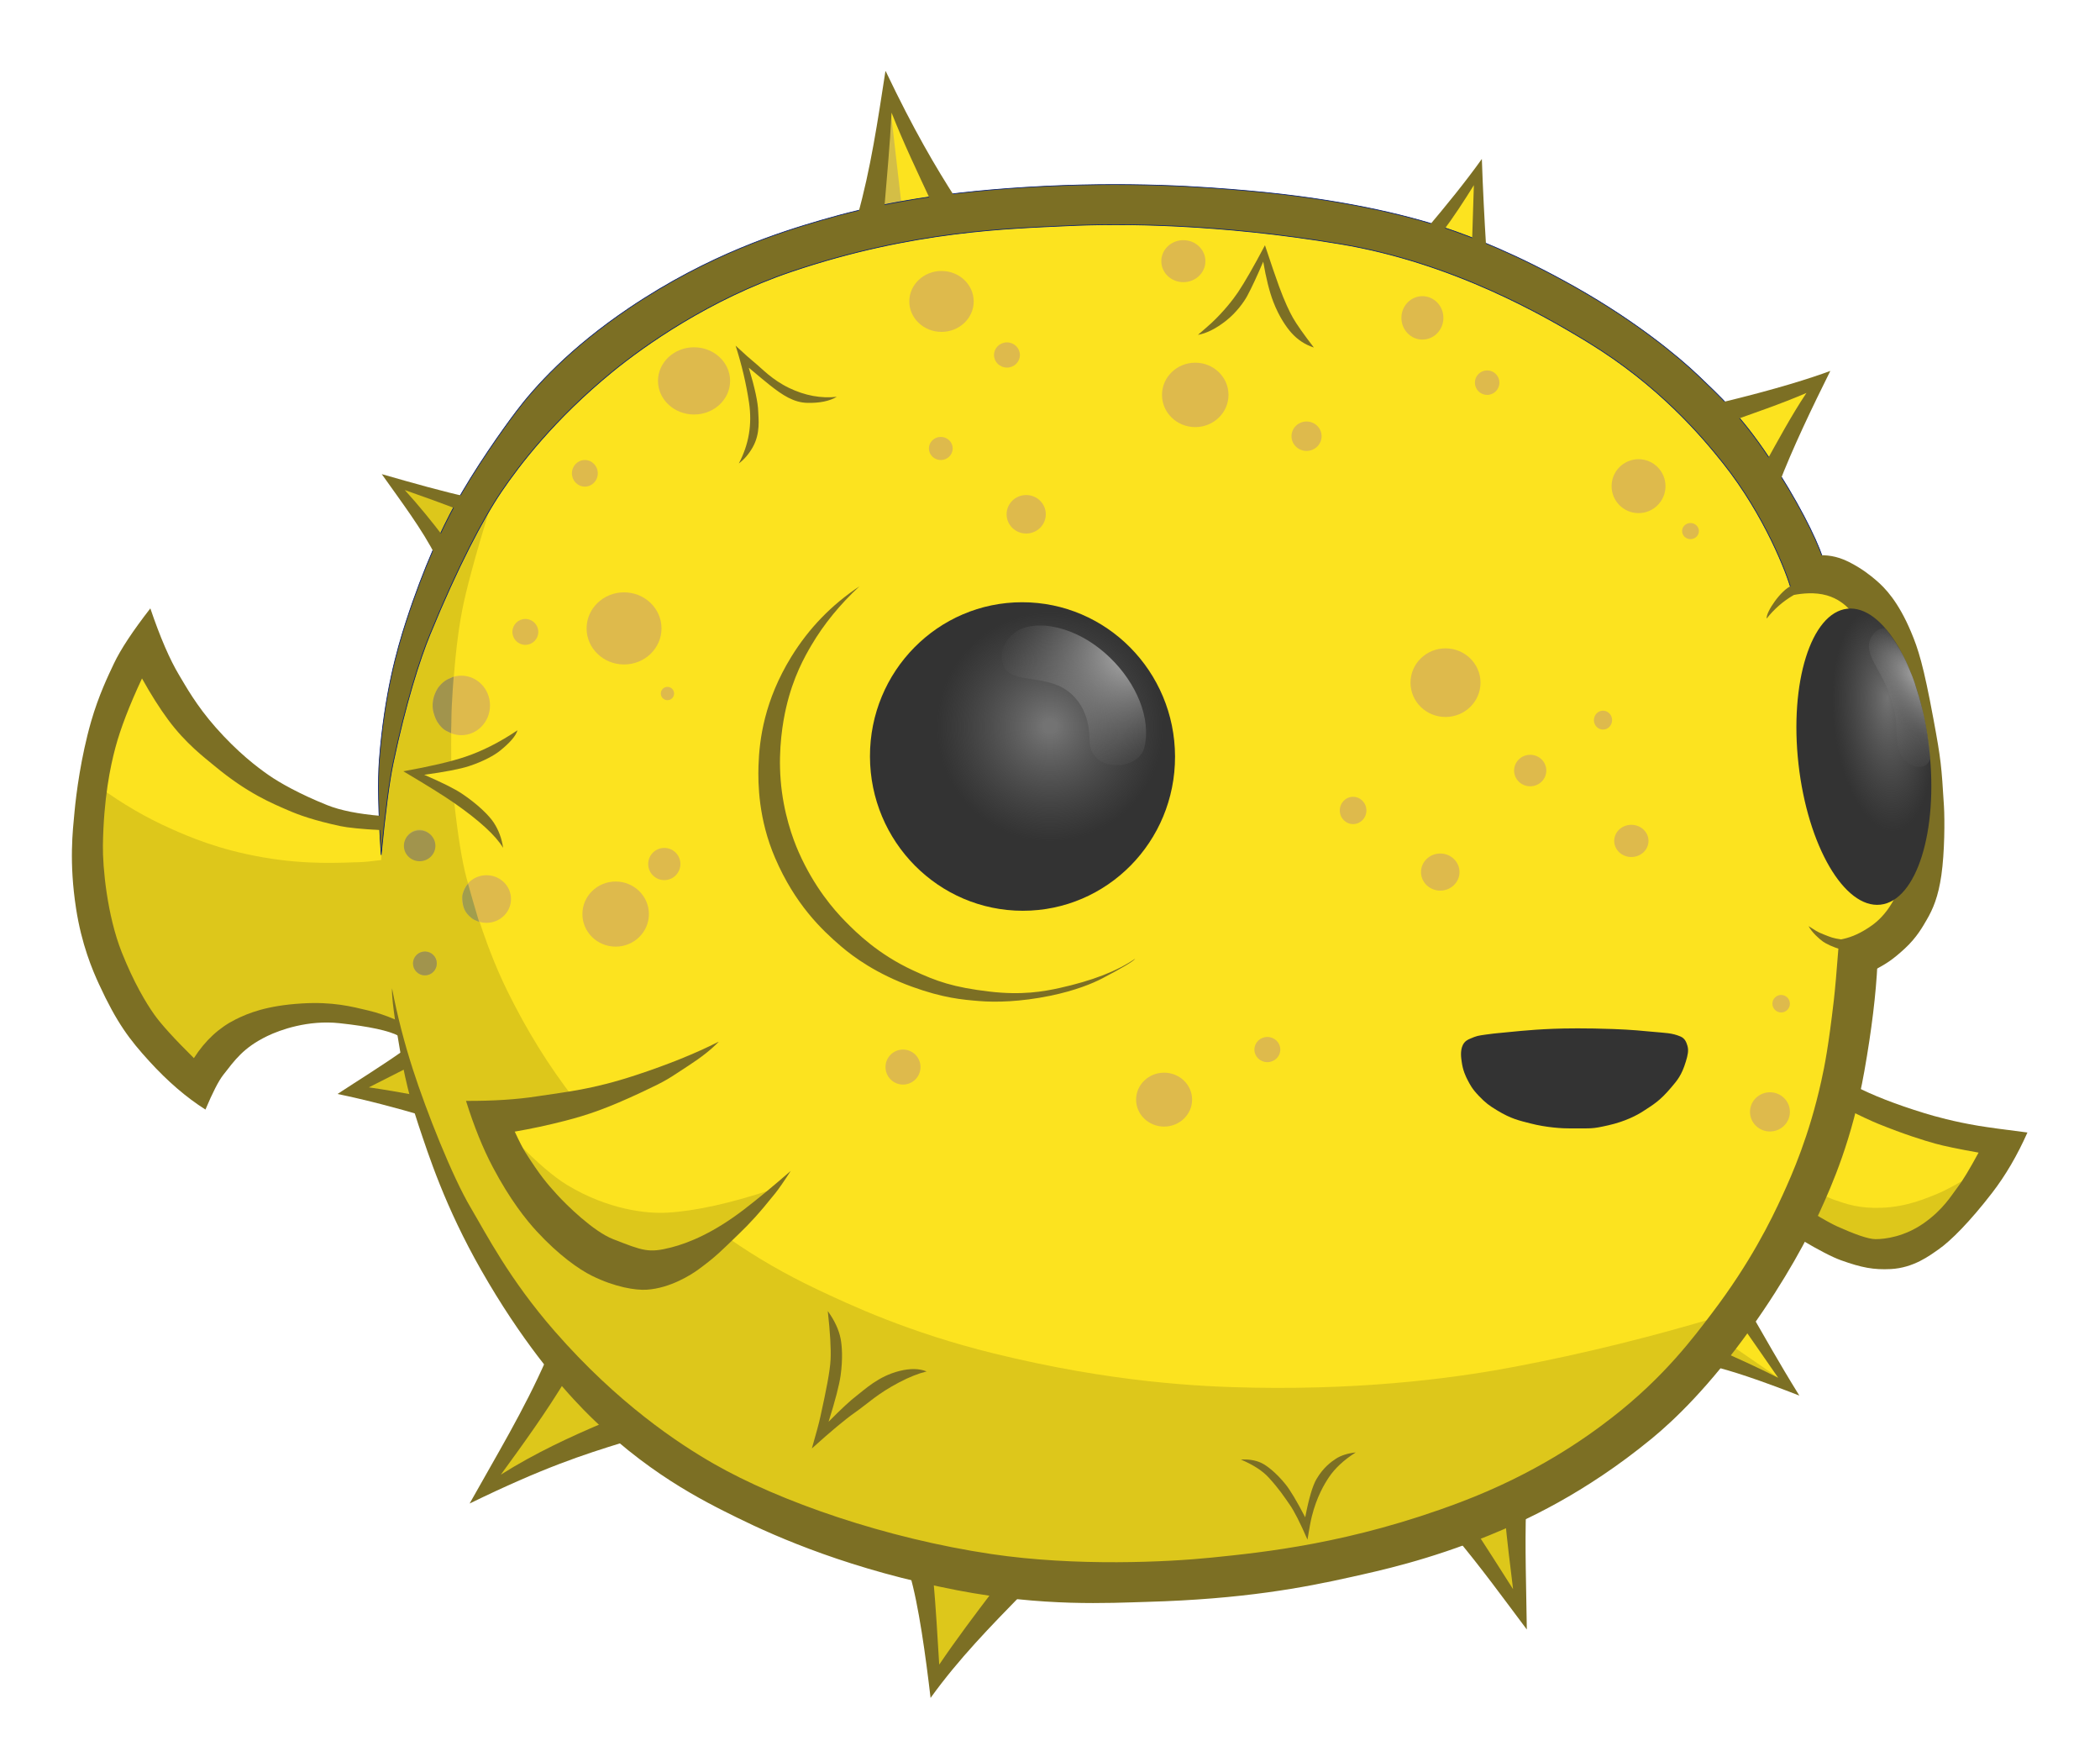
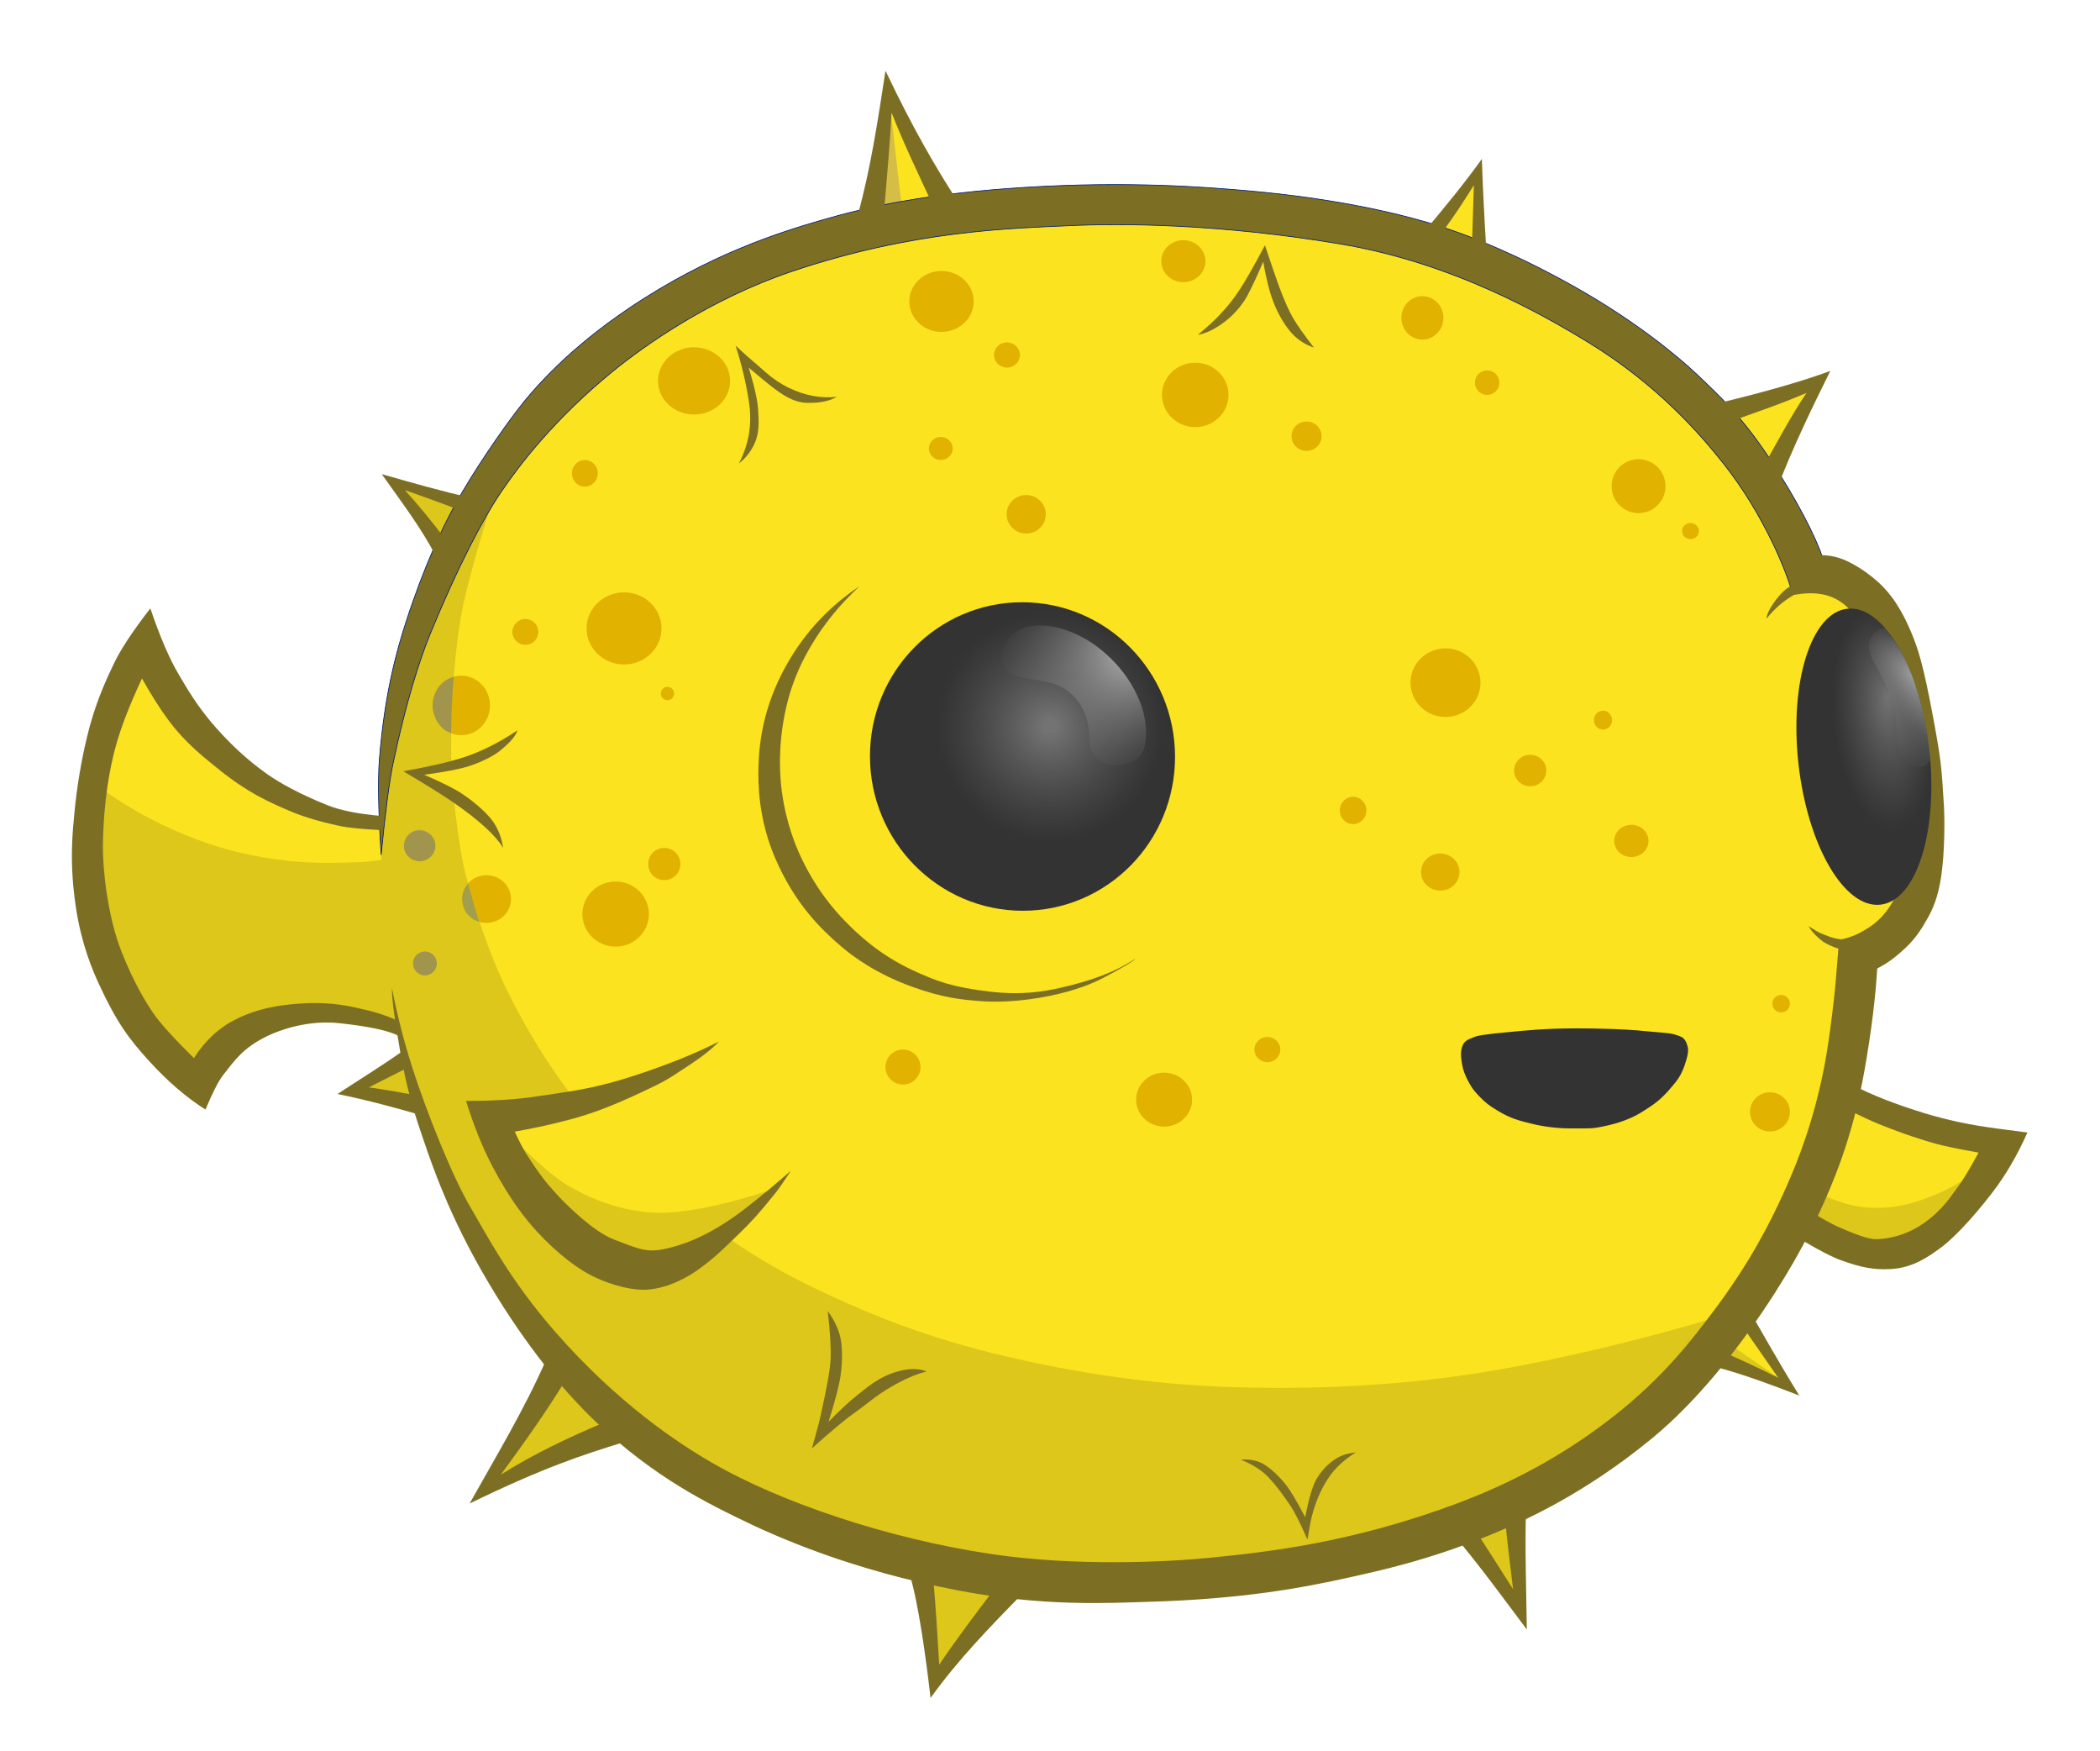
<svg xmlns="http://www.w3.org/2000/svg" width="720pt" height="600pt" viewBox="0 0 720 600" version="1.1" id="svg498">
  <defs id="defs415">
    <radialGradient id="gradient0" gradientUnits="objectBoundingBox" cx="0.59" cy="0.404" fx="0.59" fy="0.402" r="0.454" spreadMethod="pad">
      <stop stop-color="#737373" offset="0.046" stop-opacity="1" id="stop390" />
      <stop stop-color="#5c5c5c" offset="0.816" stop-opacity="0" id="stop392" />
    </radialGradient>
    <radialGradient id="gradient1" gradientUnits="objectBoundingBox" cx="0.66" cy="0.403" fx="0.729" fy="0.311" r="0.459" spreadMethod="pad">
      <stop stop-color="#737373" offset="0" stop-opacity="1" id="stop395" />
      <stop stop-color="#5c5c5c" offset="0.816" stop-opacity="0" id="stop397" />
    </radialGradient>
    <radialGradient id="gradient2" gradientUnits="objectBoundingBox" cx="0.744" cy="0.295" fx="0.919" fy="0.18" r="1.016" spreadMethod="pad">
      <stop stop-color="#b7b7b7" offset="0" stop-opacity="1" id="stop400" />
      <stop stop-color="#5c5c5c" offset="0.837" stop-opacity="0" id="stop402" />
    </radialGradient>
    <radialGradient id="gradient3" gradientUnits="objectBoundingBox" cx="0.522" cy="0.176" fx="0.441" fy="0.128" r="1.197" spreadMethod="pad">
      <stop stop-color="#b7b7b7" offset="0" stop-opacity="1" id="stop405" />
      <stop stop-color="#5c5c5c" offset="0.479" stop-opacity="0" id="stop407" />
    </radialGradient>
    <radialGradient id="gradient4" gradientUnits="objectBoundingBox" cx="0.643" cy="0.69" fx="0.956" fy="-0.361" r="1.098" spreadMethod="pad">
      <stop stop-color="#b7b7b7" offset="0" stop-opacity="1" id="stop410" />
      <stop stop-color="#5c5c5c" offset="0.691" stop-opacity="0" id="stop412" />
    </radialGradient>
  </defs>
  <path id="shape0" transform="translate(29.43652, 34.65913)" fill="#d6cb5b" fill-rule="evenodd" d="M601.816 338.685L630.678 352.49L657.412 357.505L633.652 388.891L609.203 395.568L586.038 385.792L566.786 413.408L583.409 439.835L558.083 430.228L507.965 470.686L488.901 482.716L491.656 514.553L471.59 490.746L382.842 508.785L316.696 508.222L291.339 540.058L285.704 503.038L216.021 475.229L182.932 455L139.137 473.99L161.551 432.884L132.323 387.048L112.727 343.097L93.694 339.237L109.033 328.587L109.158 324.481L106.654 316.339L77.134 312.282L49.523 321.579L38.849 334.257L17.593 312.873L0 274.331L3.162 225.77L13.743 196.61L22.163 186.017L37.534 214.303L54.877 230.588L77.478 242.618L101.739 247.802L104.024 226.08L112.79 180.72L123.715 154.456L105.903 130.818L132.417 139.552L164.723 100.052L213.057 58.918L281.27 43.479L268.779 37.499L275.197 0L295.763 35.809L360.689 34.541L462.49 45.36L477.078 24.061L478.143 51.953L514.8 72.238L558.991 107.413L594.616 96.791L578.275 125.275L591.391 162.436L617.823 176.04L632.035 232.05L626.212 275.635L607.064 296.064L601.816 338.685" style="fill:#fce31f;fill-opacity:1" />
  <path id="path418" d="M105.918 0L128.739 6.719L135.83 8.325C130.913 24.466 127.798 36.012 126.484 42.964C124.955 51.057 123.293 64.092 122.836 83.299C122.775 85.822 122.771 90.145 122.823 96.27L111.177 97.58L123.732 107.503C125.068 119.724 126.52 128.721 128.089 134.493C133.196 153.286 138.06 164.934 141.99 172.943C148.672 186.558 156.332 198.913 164.97 210.009L136.957 215.089L145.31 224.807C152.262 231.913 158.021 236.843 162.587 239.599C176.565 248.032 189.801 249.447 196.72 249.062C206.499 248.519 218.674 245.822 233.244 240.974L218.321 258.099C227.478 264.464 237.35 270.162 247.938 275.192C259.523 280.697 279.81 290.176 308.759 297.292C349.47 307.299 379.629 308.71 397.663 309.036C439.511 309.792 470.157 305.157 487.769 301.809C510.879 297.415 534.357 291.631 558.204 284.457L537.621 319.905L487.377 348.558L489.162 383.973L468.454 355.193L421.873 370.252L345.569 376.338L311.995 374.816L290.536 407.695L282.224 370.928L228.694 350.347L182.254 320.215L137.223 342.74L159.01 301.451L137.066 266.965L110.723 211.688L89.828 206.743L107.437 196.22L104.76 184.852L82.925 180.795L48.788 187.303L35.593 203.447L10.988 174.963L0 133.39L2.333 103.286C10.123 108.963 18.238 113.679 26.679 117.434C32.847 120.179 42.976 124.63 58.526 127.305C73.487 129.879 84.991 129.076 91.51 128.906C93.014 128.866 95.442 128.626 98.793 128.185L99.219 113.717L104.917 67.001L120.318 21.57L105.918 0" fill-rule="evenodd" fill="#b2b34f" transform="translate(31.89913, 166.6096)" style="fill:#000000;fill-opacity:0.122" />
  <path id="shape1" transform="translate(618.0887, 401.9371)" fill="#b2b34f" fill-rule="evenodd" d="M59.478 0.014C53.33 3.745 48.835 6.18 45.994 7.318C42.519 8.711 35.828 11.704 27.196 12.051C19.296 12.369 14.875 10.736 10.863 9.347C9.737 8.957 7.856 8.123 5.22 6.846L0 17.151L19.284 28.273L44.178 22.433L59.76 6.128L59.619 0L59.478 0.014" style="fill:#000000;fill-opacity:0.122" />
  <path id="shape2" transform="translate(589.4165, 462.0592)" fill="#b2b34f" fill-rule="evenodd" d="M5.502 0L22.242 11.523L11.481 9.051L0 3.374L5.502 0" style="fill:#000000;fill-opacity:0.122" />
  <path id="shape3" transform="translate(297.5843, 35.0567)" fill="#b2b34f" fill-rule="evenodd" d="M7.466 0L12.115 40.387L0 40.542L7.466 0" style="fill:#d4be46;fill-opacity:1" />
  <ellipse id="shape26" transform="translate(138.72, 284.4)" rx="5.04" ry="5.16" cx="5.04" cy="5.16" fill="#bfb34f" fill-rule="evenodd" />
  <ellipse id="shape27" transform="translate(141.6, 326.16)" rx="4.08" ry="4.08" cx="4.08" cy="4.08" fill="#bfb34f" fill-rule="evenodd" />
-   <g id="g1363">
-     <ellipse style="fill:#deba4c;fill-opacity:1" fill-rule="evenodd" fill="#bfb34f" cy="9.24" cx="9.24" ry="9.24" rx="9.24" transform="translate(552.5464, 157.402)" id="shape01" />
-     <ellipse style="fill:#deba4c;fill-opacity:1" fill-rule="evenodd" fill="#bfb34f" cy="2.76" cx="2.88" ry="2.76" rx="2.88" transform="translate(576.72, 179.28)" id="shape11" />
-     <ellipse style="fill:#deba4c;fill-opacity:1" fill-rule="evenodd" fill="#bfb34f" cy="11.76" cx="12" ry="11.76" rx="12" transform="translate(483.6, 222.24)" id="shape21" />
-     <ellipse style="fill:#deba4c;fill-opacity:1" fill-rule="evenodd" fill="#bfb34f" cy="3.24" cx="3.12" ry="3.24" rx="3.12" transform="translate(546.48, 243.6)" id="shape31" />
-     <ellipse style="fill:#deba4c;fill-opacity:1" fill-rule="evenodd" fill="#bfb34f" cy="5.4" cx="5.52" ry="5.4" rx="5.52" transform="translate(519.12, 258.72)" id="shape4" />
-     <ellipse style="fill:#deba4c;fill-opacity:1" fill-rule="evenodd" fill="#bfb34f" cy="5.52" cx="5.88" ry="5.52" rx="5.88" transform="translate(553.44, 282.72)" id="shape5" />
-     <ellipse style="fill:#deba4c;fill-opacity:1" fill-rule="evenodd" fill="#bfb34f" cy="6.36" cx="6.6" ry="6.36" rx="6.6" transform="translate(487.2, 292.56)" id="shape6" />
-     <ellipse style="fill:#deba4c;fill-opacity:1" fill-rule="evenodd" fill="#bfb34f" cy="4.68" cx="4.56" ry="4.68" rx="4.56" transform="translate(459.36, 273.12)" id="shape7" />
-     <ellipse style="fill:#deba4c;fill-opacity:1" fill-rule="evenodd" fill="#bfb34f" cy="5.04" cx="5.16" ry="5.04" rx="5.16" transform="translate(442.8, 144.48)" id="shape8" />
-     <ellipse style="fill:#deba4c;fill-opacity:1" fill-rule="evenodd" fill="#bfb34f" cy="7.44" cx="7.2" ry="7.44" rx="7.2" transform="translate(480.48, 101.52)" id="shape9" />
-     <ellipse style="fill:#deba4c;fill-opacity:1" fill-rule="evenodd" fill="#bfb34f" cy="4.2" cx="4.2" ry="4.2" rx="4.2" transform="translate(505.68, 126.96)" id="shape10" />
-     <ellipse style="fill:#deba4c;fill-opacity:1" fill-rule="evenodd" fill="#bfb34f" cy="11.04" cx="11.4" ry="11.04" rx="11.4" transform="translate(398.4, 124.32)" id="ellipse434" />
-     <ellipse style="fill:#deba4c;fill-opacity:1" fill-rule="evenodd" fill="#bfb34f" cy="7.2" cx="7.56" ry="7.2" rx="7.56" transform="translate(398.16, 82.32)" id="shape12" />
-     <ellipse style="fill:#deba4c;fill-opacity:1" fill-rule="evenodd" fill="#bfb34f" cy="10.44" cx="11.04" ry="10.44" rx="11.04" transform="translate(311.76, 92.88)" id="shape13" />
-     <ellipse style="fill:#deba4c;fill-opacity:1" fill-rule="evenodd" fill="#bfb34f" cy="4.32" cx="4.44" ry="4.32" rx="4.44" transform="translate(340.8, 117.36)" id="shape14" />
-     <ellipse style="fill:#deba4c;fill-opacity:1" fill-rule="evenodd" fill="#bfb34f" cy="3.96" cx="4.08" ry="3.96" rx="4.08" transform="translate(318.48, 149.76)" id="shape15" />
-     <ellipse style="fill:#deba4c;fill-opacity:1" fill-rule="evenodd" fill="#bfb34f" cy="6.6" cx="6.72" ry="6.6" rx="6.72" transform="translate(345.12, 169.68)" id="shape16" />
-     <ellipse style="fill:#deba4c;fill-opacity:1" fill-rule="evenodd" fill="#bfb34f" cy="11.52" cx="12.36" ry="11.52" rx="12.36" transform="translate(225.6, 119.04)" id="shape17" />
-     <ellipse style="fill:#deba4c;fill-opacity:1" fill-rule="evenodd" fill="#bfb34f" cy="4.56" cx="4.44" ry="4.56" rx="4.44" transform="translate(196.08, 157.68)" id="shape18" />
-     <ellipse style="fill:#deba4c;fill-opacity:1" fill-rule="evenodd" fill="#bfb34f" cy="12.36" cx="12.84" ry="12.36" rx="12.84" transform="translate(201.12, 203.04)" id="shape19" />
-     <circle style="fill:#deba4c;fill-opacity:1" fill-rule="evenodd" fill="#bfb34f" cy="2.28" cx="2.28" r="2.28" transform="translate(226.56, 235.44)" id="shape20" />
-     <circle style="fill:#deba4c;fill-opacity:1" fill-rule="evenodd" fill="#bfb34f" cy="4.44" cx="4.44" r="4.44" transform="translate(175.68, 212.16)" id="circle445" />
-     <ellipse style="fill:#deba4c;fill-opacity:1" fill-rule="evenodd" fill="#bfb34f" cy="10.2" cx="9.84" ry="10.2" rx="9.84" transform="translate(148.32, 231.6)" id="shape22" />
-     <ellipse style="fill:#deba4c;fill-opacity:1" fill-rule="evenodd" fill="#bfb34f" cy="8.16" cx="8.4" ry="8.16" rx="8.4" transform="translate(158.4, 300)" id="shape23" />
-     <ellipse style="fill:#deba4c;fill-opacity:1" fill-rule="evenodd" fill="#bfb34f" cy="11.16" cx="11.4" ry="11.16" rx="11.4" transform="translate(199.68, 302.16)" id="shape24" />
-     <ellipse style="fill:#deba4c;fill-opacity:1" fill-rule="evenodd" fill="#bfb34f" cy="5.52" cx="5.52" ry="5.52" rx="5.52" transform="translate(222.24, 290.64)" id="shape25" />
-     <circle style="fill:#deba4c;fill-opacity:1" fill-rule="evenodd" fill="#bfb34f" cy="6" cx="6" r="6" transform="translate(303.6, 359.76)" id="shape28" />
-     <ellipse style="fill:#deba4c;fill-opacity:1" fill-rule="evenodd" fill="#bfb34f" cy="9.24" cx="9.6" ry="9.24" rx="9.6" transform="translate(389.52, 367.68)" id="shape29" />
-     <ellipse style="fill:#deba4c;fill-opacity:1" fill-rule="evenodd" fill="#bfb34f" cy="4.32" cx="4.44" ry="4.32" rx="4.44" transform="translate(430.08, 355.44)" id="shape30" />
-     <circle style="fill:#deba4c;fill-opacity:1" fill-rule="evenodd" fill="#bfb34f" cy="3" cx="3" r="3" transform="translate(607.68, 341.04)" id="circle456" />
-     <ellipse style="fill:#deba4c;fill-opacity:1" fill-rule="evenodd" fill="#bfb34f" cy="6.72" cx="6.84" ry="6.72" rx="6.84" transform="translate(600, 374.4)" id="shape32" />
+   <g id="g1363" style="fill:#e1b200;fill-opacity:1">
+     <ellipse style="fill:#e1b200;fill-opacity:1" fill-rule="evenodd" fill="#bfb34f" cy="9.24" cx="9.24" ry="9.24" rx="9.24" transform="translate(552.5464, 157.402)" id="shape01" />
+     <ellipse style="fill:#e1b200;fill-opacity:1" fill-rule="evenodd" fill="#bfb34f" cy="2.76" cx="2.88" ry="2.76" rx="2.88" transform="translate(576.72, 179.28)" id="shape11" />
+     <ellipse style="fill:#e1b200;fill-opacity:1" fill-rule="evenodd" fill="#bfb34f" cy="11.76" cx="12" ry="11.76" rx="12" transform="translate(483.6, 222.24)" id="shape21" />
+     <ellipse style="fill:#e1b200;fill-opacity:1" fill-rule="evenodd" fill="#bfb34f" cy="3.24" cx="3.12" ry="3.24" rx="3.12" transform="translate(546.48, 243.6)" id="shape31" />
+     <ellipse style="fill:#e1b200;fill-opacity:1" fill-rule="evenodd" fill="#bfb34f" cy="5.4" cx="5.52" ry="5.4" rx="5.52" transform="translate(519.12, 258.72)" id="shape4" />
+     <ellipse style="fill:#e1b200;fill-opacity:1" fill-rule="evenodd" fill="#bfb34f" cy="5.52" cx="5.88" ry="5.52" rx="5.88" transform="translate(553.44, 282.72)" id="shape5" />
+     <ellipse style="fill:#e1b200;fill-opacity:1" fill-rule="evenodd" fill="#bfb34f" cy="6.36" cx="6.6" ry="6.36" rx="6.6" transform="translate(487.2, 292.56)" id="shape6" />
+     <ellipse style="fill:#e1b200;fill-opacity:1" fill-rule="evenodd" fill="#bfb34f" cy="4.68" cx="4.56" ry="4.68" rx="4.56" transform="translate(459.36, 273.12)" id="shape7" />
+     <ellipse style="fill:#e1b200;fill-opacity:1" fill-rule="evenodd" fill="#bfb34f" cy="5.04" cx="5.16" ry="5.04" rx="5.16" transform="translate(442.8, 144.48)" id="shape8" />
+     <ellipse style="fill:#e1b200;fill-opacity:1" fill-rule="evenodd" fill="#bfb34f" cy="7.44" cx="7.2" ry="7.44" rx="7.2" transform="translate(480.48, 101.52)" id="shape9" />
+     <ellipse style="fill:#e1b200;fill-opacity:1" fill-rule="evenodd" fill="#bfb34f" cy="4.2" cx="4.2" ry="4.2" rx="4.2" transform="translate(505.68, 126.96)" id="shape10" />
+     <ellipse style="fill:#e1b200;fill-opacity:1" fill-rule="evenodd" fill="#bfb34f" cy="11.04" cx="11.4" ry="11.04" rx="11.4" transform="translate(398.4, 124.32)" id="ellipse434" />
+     <ellipse style="fill:#e1b200;fill-opacity:1" fill-rule="evenodd" fill="#bfb34f" cy="7.2" cx="7.56" ry="7.2" rx="7.56" transform="translate(398.16, 82.32)" id="shape12" />
+     <ellipse style="fill:#e1b200;fill-opacity:1" fill-rule="evenodd" fill="#bfb34f" cy="10.44" cx="11.04" ry="10.44" rx="11.04" transform="translate(311.76, 92.88)" id="shape13" />
+     <ellipse style="fill:#e1b200;fill-opacity:1" fill-rule="evenodd" fill="#bfb34f" cy="4.32" cx="4.44" ry="4.32" rx="4.44" transform="translate(340.8, 117.36)" id="shape14" />
+     <ellipse style="fill:#e1b200;fill-opacity:1" fill-rule="evenodd" fill="#bfb34f" cy="3.96" cx="4.08" ry="3.96" rx="4.08" transform="translate(318.48, 149.76)" id="shape15" />
+     <ellipse style="fill:#e1b200;fill-opacity:1" fill-rule="evenodd" fill="#bfb34f" cy="6.6" cx="6.72" ry="6.6" rx="6.72" transform="translate(345.12, 169.68)" id="shape16" />
+     <ellipse style="fill:#e1b200;fill-opacity:1" fill-rule="evenodd" fill="#bfb34f" cy="11.52" cx="12.36" ry="11.52" rx="12.36" transform="translate(225.6, 119.04)" id="shape17" />
+     <ellipse style="fill:#e1b200;fill-opacity:1" fill-rule="evenodd" fill="#bfb34f" cy="4.56" cx="4.44" ry="4.56" rx="4.44" transform="translate(196.08, 157.68)" id="shape18" />
+     <ellipse style="fill:#e1b200;fill-opacity:1" fill-rule="evenodd" fill="#bfb34f" cy="12.36" cx="12.84" ry="12.36" rx="12.84" transform="translate(201.12, 203.04)" id="shape19" />
+     <circle style="fill:#e1b200;fill-opacity:1" fill-rule="evenodd" fill="#bfb34f" cy="2.28" cx="2.28" r="2.28" transform="translate(226.56, 235.44)" id="shape20" />
+     <circle style="fill:#e1b200;fill-opacity:1" fill-rule="evenodd" fill="#bfb34f" cy="4.44" cx="4.44" r="4.44" transform="translate(175.68, 212.16)" id="circle445" />
+     <ellipse style="fill:#e1b200;fill-opacity:1" fill-rule="evenodd" fill="#bfb34f" cy="10.2" cx="9.84" ry="10.2" rx="9.84" transform="translate(148.32, 231.6)" id="shape22" />
+     <ellipse style="fill:#e1b200;fill-opacity:1" fill-rule="evenodd" fill="#bfb34f" cy="8.16" cx="8.4" ry="8.16" rx="8.4" transform="translate(158.4, 300)" id="shape23" />
+     <ellipse style="fill:#e1b200;fill-opacity:1" fill-rule="evenodd" fill="#bfb34f" cy="11.16" cx="11.4" ry="11.16" rx="11.4" transform="translate(199.68, 302.16)" id="shape24" />
+     <ellipse style="fill:#e1b200;fill-opacity:1" fill-rule="evenodd" fill="#bfb34f" cy="5.52" cx="5.52" ry="5.52" rx="5.52" transform="translate(222.24, 290.64)" id="shape25" />
+     <circle style="fill:#e1b200;fill-opacity:1" fill-rule="evenodd" fill="#bfb34f" cy="6" cx="6" r="6" transform="translate(303.6, 359.76)" id="shape28" />
+     <ellipse style="fill:#e1b200;fill-opacity:1" fill-rule="evenodd" fill="#bfb34f" cy="9.24" cx="9.6" ry="9.24" rx="9.6" transform="translate(389.52, 367.68)" id="shape29" />
+     <ellipse style="fill:#e1b200;fill-opacity:1" fill-rule="evenodd" fill="#bfb34f" cy="4.32" cx="4.44" ry="4.32" rx="4.44" transform="translate(430.08, 355.44)" id="shape30" />
+     <circle style="fill:#e1b200;fill-opacity:1" fill-rule="evenodd" fill="#bfb34f" cy="3" cx="3" r="3" transform="translate(607.68, 341.04)" id="circle456" />
+     <ellipse style="fill:#e1b200;fill-opacity:1" fill-rule="evenodd" fill="#bfb34f" cy="6.72" cx="6.84" ry="6.72" rx="6.84" transform="translate(600, 374.4)" id="shape32" />
  </g>
  <path id="shape02" transform="translate(158.48, 302.8879)" fill="#a19e4d" fill-rule="evenodd" d="M1.992 0.047C2.763 2.823 3.318 4.777 3.658 5.909C4.094 7.361 4.798 9.759 5.772 13.104C4.564 12.642 3.756 12.246 3.348 11.916C1.784 10.649 1.333 9.908 0.955 9.224C0.001 7.501 -0.118 4.651 0.083 3.832C0.459 2.305 1.092 1.027 1.981 0" />
  <ellipse id="ellipse460" transform="translate(138.48, 284.64)" rx="5.4" ry="5.28" cx="5.4" cy="5.28" fill="#a19e4d" fill-rule="evenodd" style="fill:#a1944d;fill-opacity:1" />
  <ellipse id="ellipse462" transform="translate(141.6, 326.16)" rx="4.08" ry="4.08" cx="4.08" cy="4.08" fill="#a19e4d" fill-rule="evenodd" style="fill:#a1944d;fill-opacity:1" />
  <path id="path464" transform="translate(148.3306, 231.9455)" fill="#a19e4d" fill-rule="evenodd" d="M7.21 0.002C6.967 3.118 6.759 6.351 6.585 9.703C6.417 12.943 6.455 14.858 6.409 16.248C6.389 16.841 6.36 17.881 6.321 19.366C4.999 18.789 4.1 18.29 3.622 17.869C2.974 17.297 1.788 16.137 0.997 14.267C0.626 13.389 -0.115 11.532 0.015 9.332C0.156 6.963 1.02 5.225 1.538 4.34C2.445 2.792 3.61 1.901 4.236 1.447C4.754 1.071 5.733 0.589 7.174 0" style="fill:#a1944d;fill-opacity:1" />
  <g id="g1330">
    <g id="g1817">
      <path id="shape03" transform="translate(129.7651, 63.2621)" fill="#566234" fill-rule="evenodd" stroke="#001974" stroke-width="0.24" stroke-linecap="square" stroke-linejoin="bevel" d="M0.915 229.662C-0.039 215.031 -0.247 204.227 0.291 197.249C2.052 174.439 6.359 159.395 9.448 149.873C15.682 130.658 21.944 117.682 26.026 110.181C32.967 97.428 42.779 83.713 47.235 77.811C53.634 69.336 65.572 56.062 85.988 42.324C113.549 23.777 138.059 16.241 151.852 12.221C167.502 7.658 188.336 2.995 221.968 0.94C257.145 -1.209 283.238 0.818 298.28 2.147C330.063 4.955 352.483 10.493 365.428 14.781C374.721 17.859 390.521 23.964 410.571 35.31C431.082 46.916 445.589 58.893 452.567 65.568C459.594 72.29 467.122 79.147 476.595 93.374C486.538 108.308 492.748 120.849 495.093 127.713C494.575 134.038 486.13 138.832 484.324 138.652C483.009 133.711 475.443 113.594 461.021 95.474C453.53 86.062 438.903 68.827 414.834 54.121C399.354 44.663 368.292 26.806 329.814 20.372C287.928 13.368 254.525 13.248 236.128 14.128C217.13 15.036 183.414 15.676 141.589 29.824C113.325 39.385 90.884 55.403 80.188 64.144C60.193 80.484 48.235 96.256 42.132 105.25C35.958 114.347 27.186 130.929 17.634 154.261C14.167 162.731 9.41 177.468 5.011 198.355C3.707 204.543 2.346 214.983 0.927 229.674" style="fill:#7c6f24;fill-opacity:1" />
      <path id="path467" transform="translate(605.7014, 190.3219)" fill="#566234" fill-rule="evenodd" d="M8.547 10.455C4.995 11.817 -0.286 19.461 0.012 21.706C2.46 18.585 5.546 15.79 9.346 13.611C12.165 13.078 16.538 12.584 20.635 13.753C24.404 14.829 26.904 16.98 28.202 18.368C31.511 21.907 37.477 28.961 40.838 39.757C50.781 71.694 48.688 98.671 45.751 112.487C45.349 114.373 44.008 118.12 41.219 121.819C38.719 125.135 36.297 126.786 34.816 127.749C30.948 130.265 28.054 131.169 25.525 131.678C22.691 131.267 22.045 130.947 19.646 130.005C17.087 128.999 16.945 128.721 14.375 127.124C15.559 129.346 18.173 131.619 19.348 132.445C20.316 133.126 22.832 134.428 25.574 135.091C28.203 136.284 31.469 142.395 37.275 142.031C41.223 139.879 43.278 138.583 47.352 134.833C51.566 130.953 53.614 127.12 54.85 125.019C57.058 121.265 58.856 117.004 59.912 109.678C61.042 101.83 61.084 90.706 60.797 85.997C59.952 72.118 59.78 70.114 57.202 56.186C53.746 37.518 51.959 32.092 49.532 26.322C45.114 15.814 40.577 11.164 37.45 8.51C35.694 7.021 32.786 4.605 28.179 2.283C23.841 0.098 20.222 -0.103 17.684 0.033C12.303 1.725 10.278 8.151 8.469 10.456" style="fill:#7c6f24;fill-opacity:1" />
      <path id="path469" transform="translate(134.3913, 324.6042)" fill="#566234" fill-rule="evenodd" d="M495.958 0C495.305 8.579 494.766 14.683 494.343 18.312C492.518 33.983 491.259 40.499 490.052 45.94C485.864 64.817 480.15 77.7 476.706 85.224C472.826 93.7 465.741 108.178 452.581 125.487C446.605 133.347 436.403 147.248 418.305 161.287C409.005 168.502 392.03 180.564 366.317 190.301C328.583 204.589 298.351 207.516 281.08 209.287C266.141 210.82 234.542 212.396 205.536 208.082C169.361 202.703 132.976 190.125 110.293 177.112C98.191 170.169 77.433 156.479 55.824 131.745C40.124 113.774 32.251 98.213 27.061 89.475C20.601 78.6 11.834 56.384 7.183 42C4.206 32.793 1.817 23.511 0.017 14.152C-0.14 17.06 0.81 24.38 2.867 36.111C4.971 48.121 7.465 56.176 9.079 60.986C12.516 71.227 18.15 88.951 30.596 110.777C44.216 134.664 57.407 150.137 65.586 158.503C86.642 180.043 106.862 189.933 118.249 195.553C132.364 202.518 157.631 213.526 193.785 220.489C223.43 226.199 245.902 224.834 258.89 224.47C291.74 223.549 312.538 219.614 329.01 215.919C338.335 213.827 355.168 210.251 376.185 201.672C388.116 196.803 408.685 187.552 431.833 168.573C439.73 162.099 451.709 150.602 465.666 131.104C478.042 113.816 485.784 98.963 489.53 90.761C493.71 81.612 500.681 65.902 504.823 42.529C507.318 28.445 508.816 16.117 509.315 5.546L495.958 0" style="fill:#7c6f24;fill-opacity:1" />
      <path id="shape33" transform="translate(617.5148, 372.1923)" fill="#566234" fill-rule="evenodd" d="M18.426 0.076C24.481 3.243 32.452 6.346 42.338 9.384C45.768 10.439 52.51 12.321 60.826 13.696C64.109 14.239 69.702 15.005 77.605 15.997C74.126 23.831 70.098 30.716 65.52 36.653C57.921 46.508 51.349 53.139 47.027 56.135C44.191 58.1 38.62 62.4 30.757 62.805C24.897 63.107 20.74 62.324 13.676 59.788C10.683 58.714 6.124 56.36 0 52.726L3.6 43.302C7.651 45.751 10.595 47.386 12.431 48.208C18.178 50.782 22.926 52.536 25.507 52.551C28.844 52.571 35.517 51.673 42.031 47.104C48.839 42.33 51.543 37.511 53.606 34.844C55.34 32.604 57.756 28.619 60.854 22.89C53.993 21.67 49.049 20.643 46.023 19.807C42.105 18.726 35.301 16.607 26.504 13.042C24.088 12.062 20.144 10.226 14.671 7.532L18.442 0" style="fill:#7c6f24;fill-opacity:1" />
      <path id="shape41" transform="translate(586.4557, 449.5537)" fill="#566234" fill-rule="evenodd" d="M13.54 0.021C18.649 8.803 23.068 16.879 30.457 28.812C17.11 23.606 6.841 20.135 0 18.595L3.397 13.429C10.178 16.47 16.387 19.245 23.225 22.727C19.132 16.851 15.157 11.062 10.48 4.384L13.578 0" style="fill:#7c6f24;fill-opacity:1" />
      <path id="shape51" transform="translate(498.4992, 517.0307)" fill="#566234" fill-rule="evenodd" d="M24.725 0C24.285 12.905 24.795 27.498 24.983 41.517C17.499 31.57 9.134 19.984 0 9.174L6.829 6.734C11.358 13.65 15.8 20.696 20.271 27.698C19.251 19.419 18.213 11.127 17.476 3.048L24.725 0" style="fill:#7c6f24;fill-opacity:1" />
      <path id="shape61" transform="translate(311.9009, 539.6155)" fill="#566234" fill-rule="evenodd" d="M38.614 6.67C27.819 17.776 16.889 28.854 7.153 42.381C5.523 28.432 3.065 10.329 0 0L8.092 1.578C8.948 11.325 9.526 21.15 10.119 30.97C15.922 22.383 22.296 13.933 28.714 5.494L38.661 6.67" style="fill:#7c6f24;fill-opacity:1" />
      <path id="shape71" transform="translate(161.0101, 465.9689)" fill="#566234" fill-rule="evenodd" d="M26.286 0C18.811 17.128 8.927 33.425 0 49.397C25.354 37.021 39.261 32.553 52.672 28.429L45.322 21.954C34.721 26.455 22.453 32.078 10.714 39.495C18.699 28.532 26.251 18.112 33.384 6.276L26.574 0.11" style="fill:#7c6f24;fill-opacity:1" />
      <path id="shape81" transform="translate(115.7208, 360.1072)" fill="#566234" fill-rule="evenodd" d="M22.556 0.01C15.037 5.325 7.552 9.912 0 14.876C10.161 16.972 20.613 19.777 29.241 22.323L26.662 15.274C21.35 14.277 16.043 13.37 10.73 12.61L23.785 5.996L22.567 0" style="fill:#7c6f24;fill-opacity:1" />
      <path id="shape91" transform="translate(24.64876, 208.5346)" fill="#566234" fill-rule="evenodd" d="M112.141 146.59C108.76 144.759 101.962 143.291 91.747 142.186C80.963 141.02 71.347 144.486 66.992 146.595C58.695 150.612 55.786 154.964 51.901 159.906C50.313 161.927 48.276 165.889 45.791 171.792C39.244 167.648 32.822 162.121 26.523 155.212C19.824 147.862 15.43 142.149 9.281 128.803C7.039 123.936 3.326 115.197 1.429 102.871C-1.023 86.946 0.293 76.238 0.906 69.683C1.481 63.528 3.08 50.998 6.584 38.798C9.185 29.749 12.55 22.844 14.391 18.947C16.683 14.095 20.851 7.779 26.897 0C30.253 9.9 33.556 17.547 36.805 22.944C39.043 26.66 42.624 33.23 49.319 40.814C56.897 49.4 63.527 54.419 67.548 57.21C71.173 59.725 78.002 63.615 87.519 67.435C92.054 69.255 98.254 70.491 106.12 71.144L106.071 76.02C99.274 75.642 94.586 75.176 92.007 74.622C83.051 72.698 77.799 70.81 74.231 69.254C68.785 66.879 60.343 63.517 48.891 53.993C45.549 51.214 39.083 46.391 33.009 38.187C30.099 34.257 27.107 29.534 24.033 24.018C19.693 33.307 16.651 41.22 14.907 47.754C13.189 54.191 10.874 65.112 10.635 81.26C10.526 88.644 12.069 105.255 17.104 117.907C21.218 128.244 25.409 135.208 28.165 139.118C30.553 142.507 35.109 147.521 41.832 154.161C45.678 148.13 50.476 143.69 56.226 140.842C60.308 138.821 66.677 136.139 78.92 135.413C89.411 134.79 95.728 136.431 101.725 137.858C104.599 138.542 107.698 139.588 111.024 140.997L112.141 146.59" style="fill:#7c6f24;fill-opacity:1" />
      <path id="shape101" transform="translate(589.3876, 127.1409)" fill="#566234" fill-rule="evenodd" d="M0 11.002C19.994 6.184 31.659 2.402 38.151 0C32.154 12.064 25.194 26.453 20.304 39.291L15.312 32.65C20.099 24.032 24.821 15.244 29.96 7.553C21.18 11.346 11.729 14.52 2.49 17.838L0.551 11.051" style="fill:#7c6f24;fill-opacity:1" />
      <path id="shape111" transform="translate(488.9662, 54.48565)" fill="#566234" fill-rule="evenodd" d="M19.097 0C13.535 7.789 6.942 15.894 0 24.106L5.445 25.196C9.331 20.023 13.021 14.379 16.358 8.985L15.722 29.116L20.608 30.809C19.966 20.521 19.445 10.249 19.097 0" style="fill:#7c6f24;fill-opacity:1" />
      <path id="shape121" transform="translate(294.0408, 24.41817)" fill="#566234" fill-rule="evenodd" d="M9.523 0.049C6.927 16.881 4.42 33.77 0 49.416L9.1 47.656C10.016 36.567 11.095 25.078 11.636 14.207C15.813 24.777 20.479 34.495 25.183 44.607L33.823 43.868C26.797 32.939 19.253 20.165 9.64 0" style="fill:#7c6f24;fill-opacity:1" />
      <path id="shape131" transform="translate(130.8887, 162.5183)" fill="#566234" fill-rule="evenodd" d="M18.564 28.23C14.019 19.089 6.288 8.9 0 0C10.703 3.082 21.91 6.211 29.23 7.762L27.031 12.474C21.417 10.261 13.362 7.367 7.897 5.459C12.728 10.761 17.285 16.39 21.154 21.476L18.564 28.23" style="fill:#7c6f24;fill-opacity:1" />
      <path id="shape141" transform="translate(138.2898, 250.3031)" fill="#566234" fill-rule="evenodd" d="M39.136 0.015C33.07 4.103 27.086 7.138 21.184 9.119C16.274 10.767 9.213 12.417 0 14.068C8.104 18.865 13.932 22.501 17.483 24.976C26.081 30.969 31.656 36.081 34.207 40.311C33.742 37.099 32.664 34.205 30.975 31.63C29.447 29.301 25.588 25.416 20.065 21.727C17.604 20.084 13.299 17.93 7.15 15.268C14.35 14.283 19.459 13.297 22.479 12.312C27.558 10.654 31.286 8.514 33.048 7.102C36.582 4.271 38.611 1.903 39.136 0" style="fill:#7c6f24;fill-opacity:1" />
      <path id="shape151" transform="translate(252.1878, 118.4609)" fill="#566234" fill-rule="evenodd" d="M0.016 0C2.137 6.6 3.677 13.142 4.634 19.625C5.724 27.007 4.554 33.931 1.124 40.397C2.966 39.035 4.541 37.204 5.85 34.906C8.622 30.037 7.834 24.998 7.775 22.616C7.699 19.515 6.621 14.502 4.54 7.578C7.886 10.404 10.289 12.394 11.751 13.549C16.113 16.996 19.956 19.531 24.622 19.63C28.855 19.72 32.217 19.03 34.711 17.558C29.288 18.151 23.852 17.145 18.402 14.54C12.502 11.72 8.921 7.757 6.682 5.954C5.254 4.805 3.027 2.82 0 0" style="fill:#7c6f24;fill-opacity:1" />
      <path id="shape161" transform="translate(410.7282, 84.01278)" fill="#566234" fill-rule="evenodd" d="M22.971 0.058C19.163 7.261 16.097 12.607 13.774 16.095C12.046 18.688 8.721 22.881 4.709 26.634C3.956 27.339 2.386 28.717 0 30.768C2.934 30.243 6.079 28.68 9.435 26.081C13.282 23.102 15.901 19.275 16.901 17.41C18.461 14.496 20.287 10.583 22.379 5.671C23.351 11.367 24.494 15.934 25.81 19.372C27.838 24.672 30.386 28.205 31.973 29.995C34.135 32.434 36.723 34.139 39.737 35.11C36.211 30.519 33.828 27.136 32.587 24.96C31.4 22.878 29.715 19.386 27.784 14.102C26.699 11.135 25.09 6.434 22.954 0" style="fill:#7c6f24;fill-opacity:1" />
      <path id="shape171" transform="translate(425.447, 497.8443)" fill="#566234" fill-rule="evenodd" d="M39.381 0C35.333 2.574 32.268 5.413 30.185 8.516C28.616 10.853 26.004 15.22 24.331 21.905C23.93 23.511 23.429 26.175 22.829 29.9C20.326 24.145 18.312 20.175 16.787 17.989C14.737 15.051 13.166 12.595 9.509 8.593C7.415 6.302 4.246 4.255 0 2.451C2.615 2.305 4.885 2.657 6.809 3.508C8.771 4.376 12.081 6.926 15.308 10.931C16.942 12.96 19.191 16.731 22.054 22.243C23.302 15.758 24.599 11.377 25.944 9.1C28.256 5.185 30.929 3.237 32.572 2.169C34.307 1.042 36.577 0.319 39.381 0" style="fill:#7c6f24;fill-opacity:1" />
      <path id="shape181" transform="translate(278.3578, 449.4326)" fill="#566234" fill-rule="evenodd" d="M5.458 0.007C6.272 7.384 6.59 12.902 6.413 16.559C6.217 20.578 4.942 26.982 2.909 36.201C2.422 38.409 1.453 42.025 0 47.05C6.49 41.199 11.386 37.116 14.687 34.8C19.358 31.523 22.428 28.333 29.948 24.389C33.375 22.592 36.508 21.348 39.347 20.656C36.817 19.63 33.713 19.576 30.034 20.494C22.77 22.308 18.06 26.926 15.384 28.946C13.254 30.554 10.035 33.538 5.727 37.899C8.011 30.626 9.385 25.345 9.849 22.057C10.665 16.264 10.322 11.822 9.848 9.397C9.258 6.379 7.802 3.246 5.481 0" style="fill:#7c6f24;fill-opacity:1" />
      <path id="shape191" transform="translate(159.7742, 357.0961)" fill="#566234" fill-rule="evenodd" d="M86.552 0C78.695 3.985 69.329 7.771 58.456 11.358C43.125 16.415 34.827 17.077 24.388 18.694C17.405 19.776 9.276 20.297 0 20.258C2.739 28.985 5.792 36.536 9.159 42.91C15.133 54.221 20.662 61.083 24.268 64.991C31.885 73.247 38.85 78.064 43.135 80.187C51.178 84.171 58.228 85.213 61.944 84.979C70.017 84.47 77.258 79.812 79.666 78.049C85.842 73.529 87.686 71.512 93.583 65.827C97.194 62.347 100.253 59.124 106.029 51.919C107.257 50.388 109.025 47.834 111.331 44.259C105.413 49.417 100.078 53.82 95.327 57.468C84.977 65.414 76.399 68.954 70.31 70.499C62.628 72.448 60.742 71.68 50.419 67.642C43.69 65.01 34.499 56.002 31.124 52.282C27.651 48.453 25.446 45.894 20.411 37.991C19.53 36.608 18.296 34.208 16.709 30.789C22.457 29.797 28.17 28.571 33.845 27.111C41.775 25.072 48.431 22.816 60.476 17.163C69.358 12.996 69.207 12.768 76.38 8.114C80.686 5.321 84.097 2.624 86.613 0.025" style="fill:#7c6f24;fill-opacity:1" />
      <path id="shape201" transform="translate(260.0068, 200.8992)" fill="#566234" fill-rule="evenodd" d="M34.698 0.055C25.114 6.406 17.32 14.454 11.316 24.198C2.09 39.17 0.333 52.479 0.045 61.594C-0.149 67.756 0.044 79.93 5.738 93.169C12.576 109.065 21.645 117.745 28.426 123.54C32.608 127.114 40.476 132.895 52.679 137.318C63.47 141.229 69.972 141.758 75.743 142.234C81.344 142.696 89.811 142.522 99.993 140.438C108.657 138.666 114.633 136.185 117.997 134.422C124.955 130.776 128.69 128.536 129.2 127.702C123.084 131.934 114.458 135.281 103.322 137.744C97.8 138.965 90.369 140.291 79.288 138.987C66.747 137.512 61.15 135.484 52.998 131.705C41.075 126.178 33.682 118.866 29.746 114.853C25.836 110.866 19.18 103.23 13.88 91.306C11.793 86.609 8.532 77.672 7.645 66.454C6.791 55.651 8.435 46.36 9.528 41.621C11.951 31.119 15.869 24.214 18.205 20.248C22.462 13.023 27.974 6.274 34.742 0" style="fill:#7c6f24;fill-opacity:1" />
    </g>
  </g>
  <path id="shape04" transform="translate(500.917, 352.4947)" fill="#333333" fill-rule="evenodd" d="M13.116 1.59C16.888 1.26 22.873 0.49 31.691 0.145C35.712 -0.012 42.877 -0.113 52.269 0.23C58.527 0.459 62.716 0.88 65.385 1.141C70.029 1.594 72.247 1.5 75.273 2.796C76.78 3.441 77.261 4.736 77.628 5.954C78.122 7.597 77.739 9.202 77.092 11.347C75.64 16.159 74.109 17.846 72.023 20.312C68.153 24.889 65.967 26.106 62.483 28.38C60.35 29.773 56.34 31.903 50.526 33.221C44.604 34.564 44.916 34.229 37.647 34.296C34.887 34.321 29.319 34.02 23.701 32.56C20.062 31.614 17.253 31.074 12.376 28.104C9.612 26.421 8.493 25.62 6.101 23.131C3.789 20.723 3.082 19.279 2.218 17.614C1.628 16.478 0.628 14.407 0.236 11.451C0.097 10.406 -0.384 7.735 0.629 5.69C1.323 4.289 2.438 3.833 3.095 3.552C5.388 2.571 5.725 2.513 8.589 2.115C10.967 1.784 11.519 1.75 13.171 1.579" />
  <ellipse id="ellipse490" transform="matrix(1 0 0.002218073 1 298.1549 206.4282)" rx="52.299" ry="52.878" cx="52.299" cy="52.878" fill="#333333" fill-rule="evenodd" />
  <path id="shape05" transform="matrix(0.9940586 -0.1088458 0.1110507 0.9938172 610.9496 211.1056)" d="M45.116 50.846C45.069 22.677 34.944 -0.08 22.494 0C10.044 0.08 -0.023 22.966 4.10628e-5 51.135C0.024 79.303 10.129 102.103 22.579 102.077C35.029 102.05 45.116 79.207 45.116 51.038" fill="#333333" fill-rule="evenodd" />
  <ellipse id="shape06" transform="matrix(1 0 0.002218073 1 298.1549 206.4282)" rx="52.299" ry="52.878" cx="52.299" cy="52.878" fill="url(#gradient0)" fill-rule="evenodd" />
  <path id="shape07" transform="matrix(0.9940586 -0.1088458 0.1110507 0.9938172 610.9496 211.1056)" d="M45.116 50.846C45.069 22.677 34.944 -0.08 22.494 0C10.044 0.08 -0.023 22.966 4.10628e-5 51.135C0.024 79.303 10.129 102.103 22.579 102.077C35.029 102.05 45.116 79.207 45.116 51.038" fill="url(#gradient1)" fill-rule="evenodd" />
  <path id="shape08" transform="translate(343.4919, 214.3984)" fill="url(#gradient2)" fill-rule="evenodd" d="M5.176 1.955C11.523 -2.107 25.495 -0.204 37.169 11.112C46.086 19.755 51.258 31.8 48.877 41.751C46.952 49.796 31.094 50.518 30.141 40.399C29.938 38.244 30.681 28.541 22.581 22.466C14.356 16.297 1.837 20.507 0.214 12.647C-0.855 7.467 2.281 3.808 5.176 1.955Z" />
  <path id="shape09" transform="matrix(0.6575354 0.7534237 -0.7534237 0.6575354 645.4919 214.4047)" fill="url(#gradient3)" fill-rule="evenodd" d="M34.663 10.883C40.955 14.682 42.627 15.58 46.087 18.282C43.574 24.549 37.446 25.318 34.04 22.997C29.291 19.761 28.42 17.433 19.022 13.665C10.282 10.161 2.386 11.437 0.383 5.405C-0.427 2.963 0.131 1.273 1.281 0C10.796 0.396 16.045 2.575 19.365 3.673C22.017 4.551 30.061 8.104 34.663 10.883Z" />
  <path id="shape010" transform="matrix(0.6575354 0.7534237 -0.7534237 0.6575354 645.386 214.2201)" fill="url(#gradient4)" fill-rule="evenodd" d="M34.872 10.924C41.163 14.724 41.788 15.043 45.248 17.745C48.451 22.265 40.775 27.446 34.268 23.021C29.515 19.789 28.628 17.475 19.23 13.707C10.491 10.203 3.368 11.601 0.682 5.841C-0.686 2.907 0.209 1.015 1.559 0C11.074 0.396 16.254 2.616 19.573 3.715C22.226 4.592 30.27 8.145 34.872 10.924Z" />
</svg>
